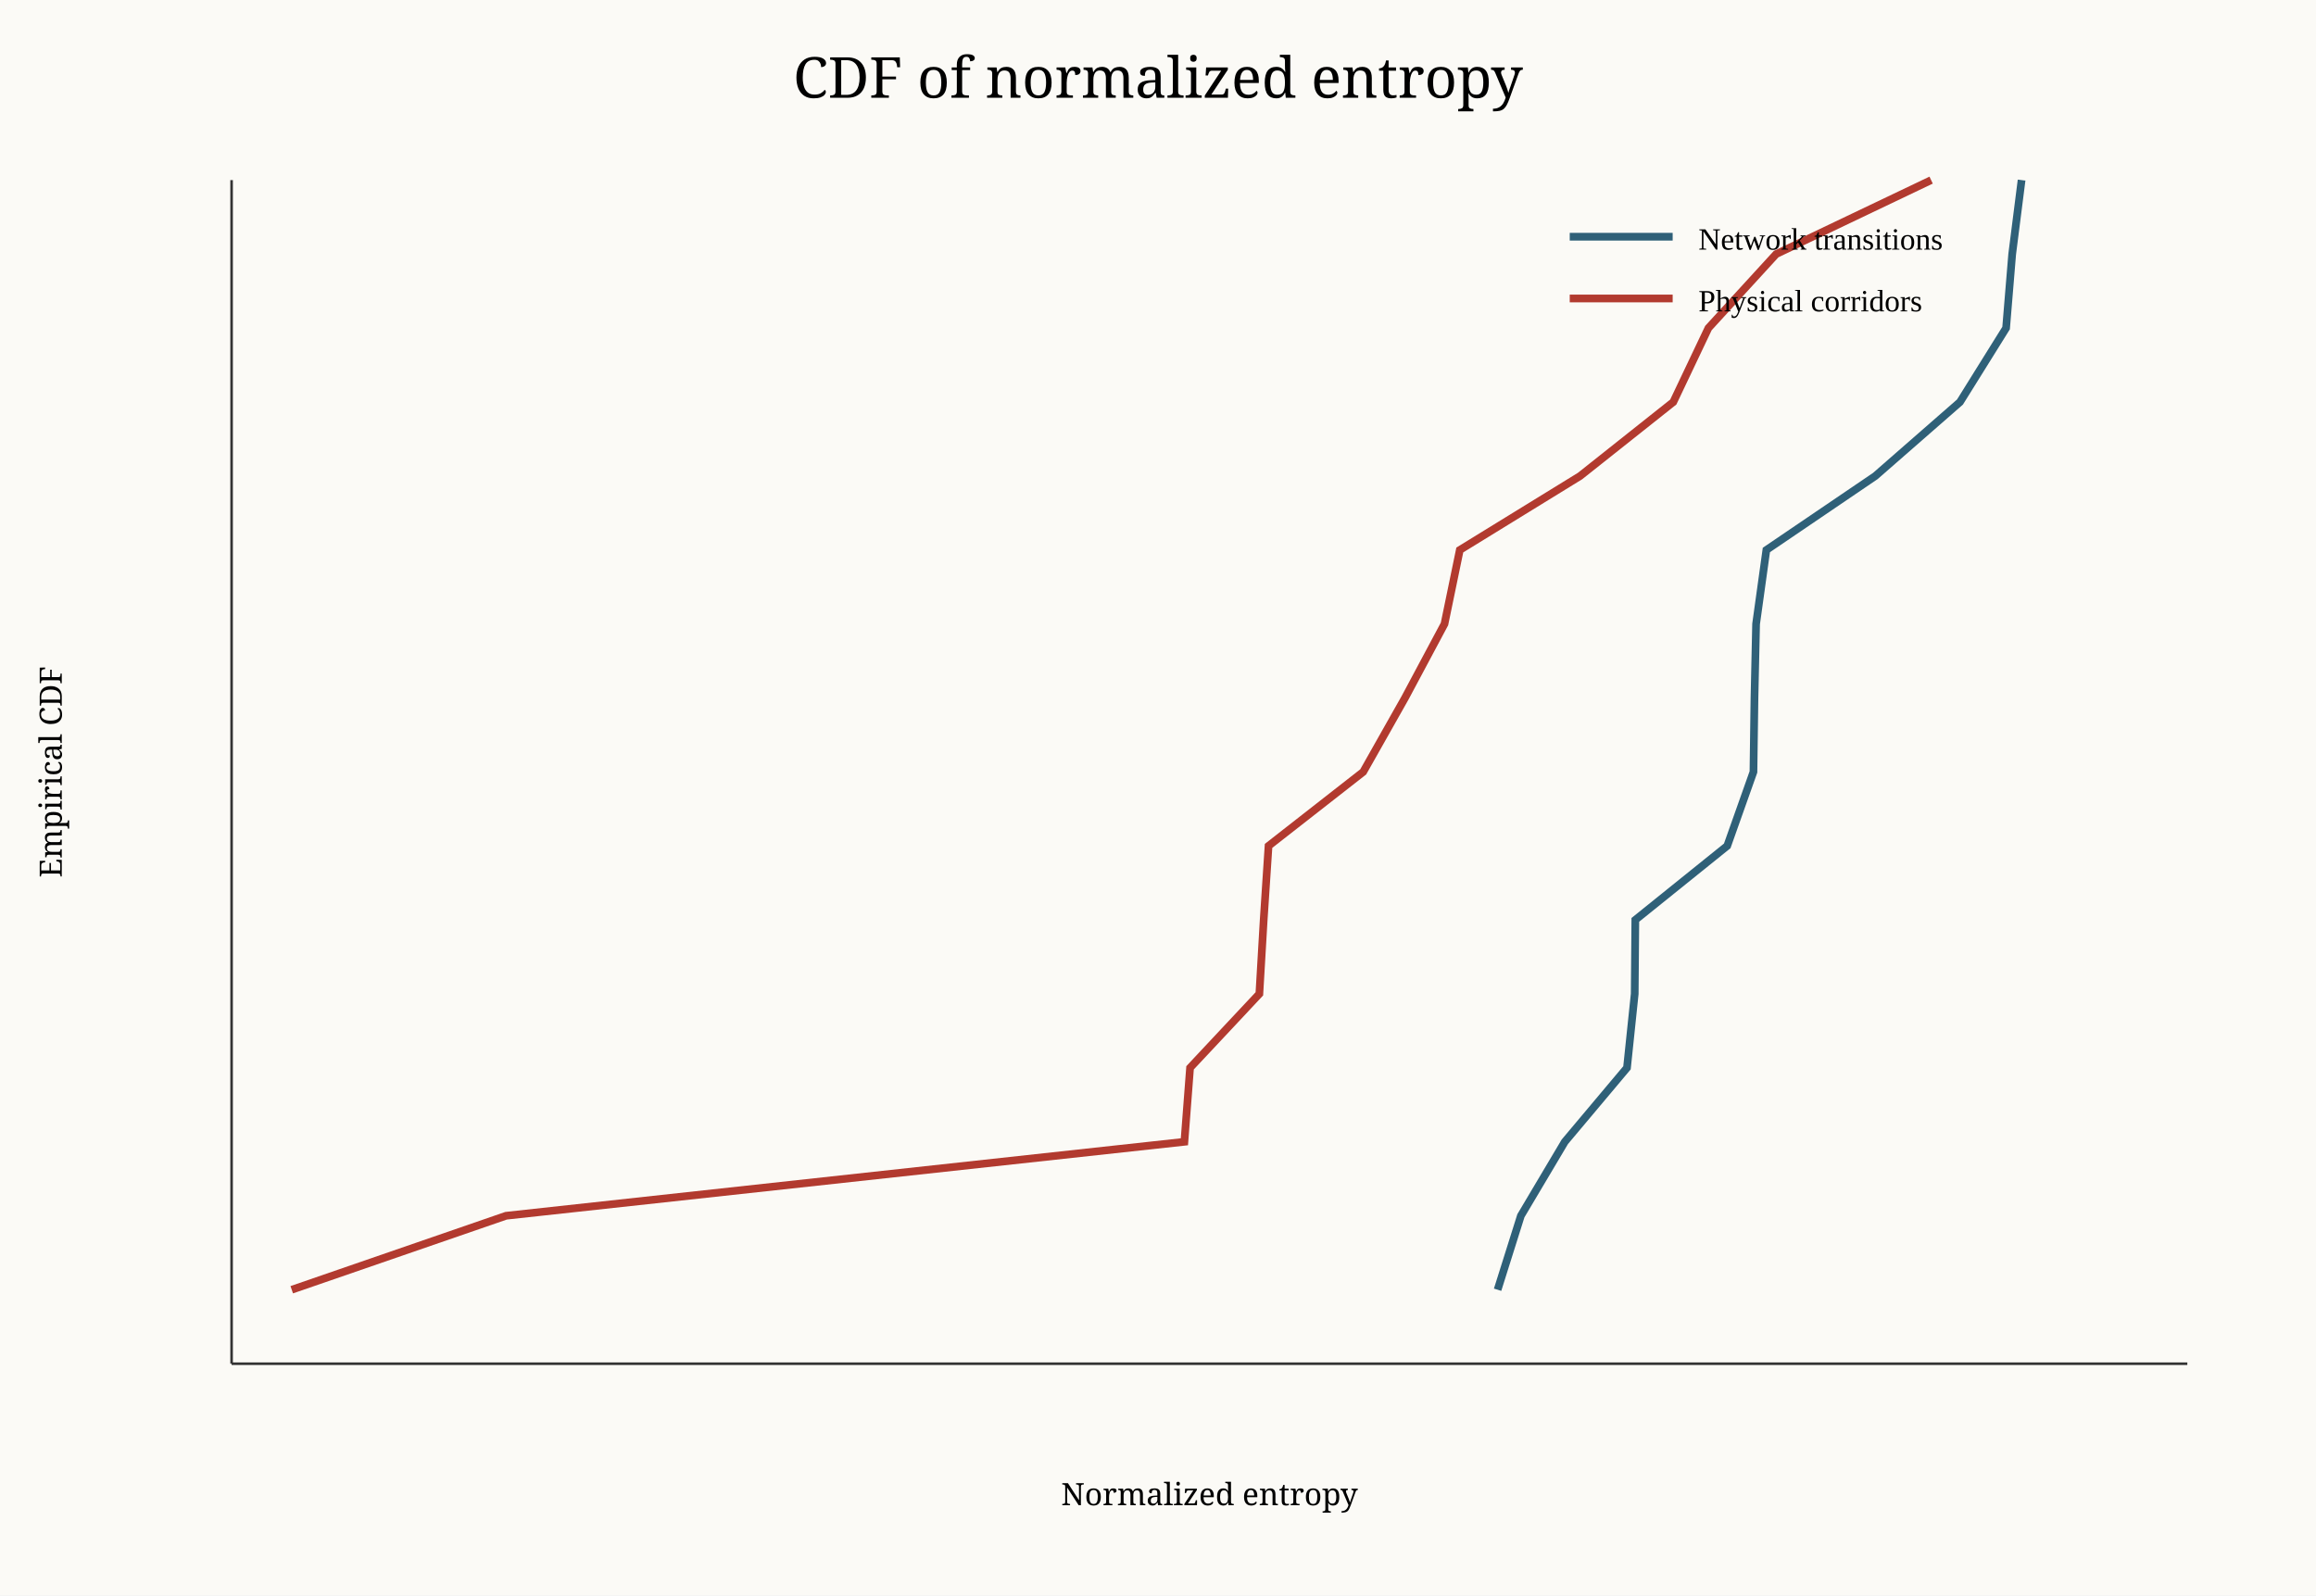
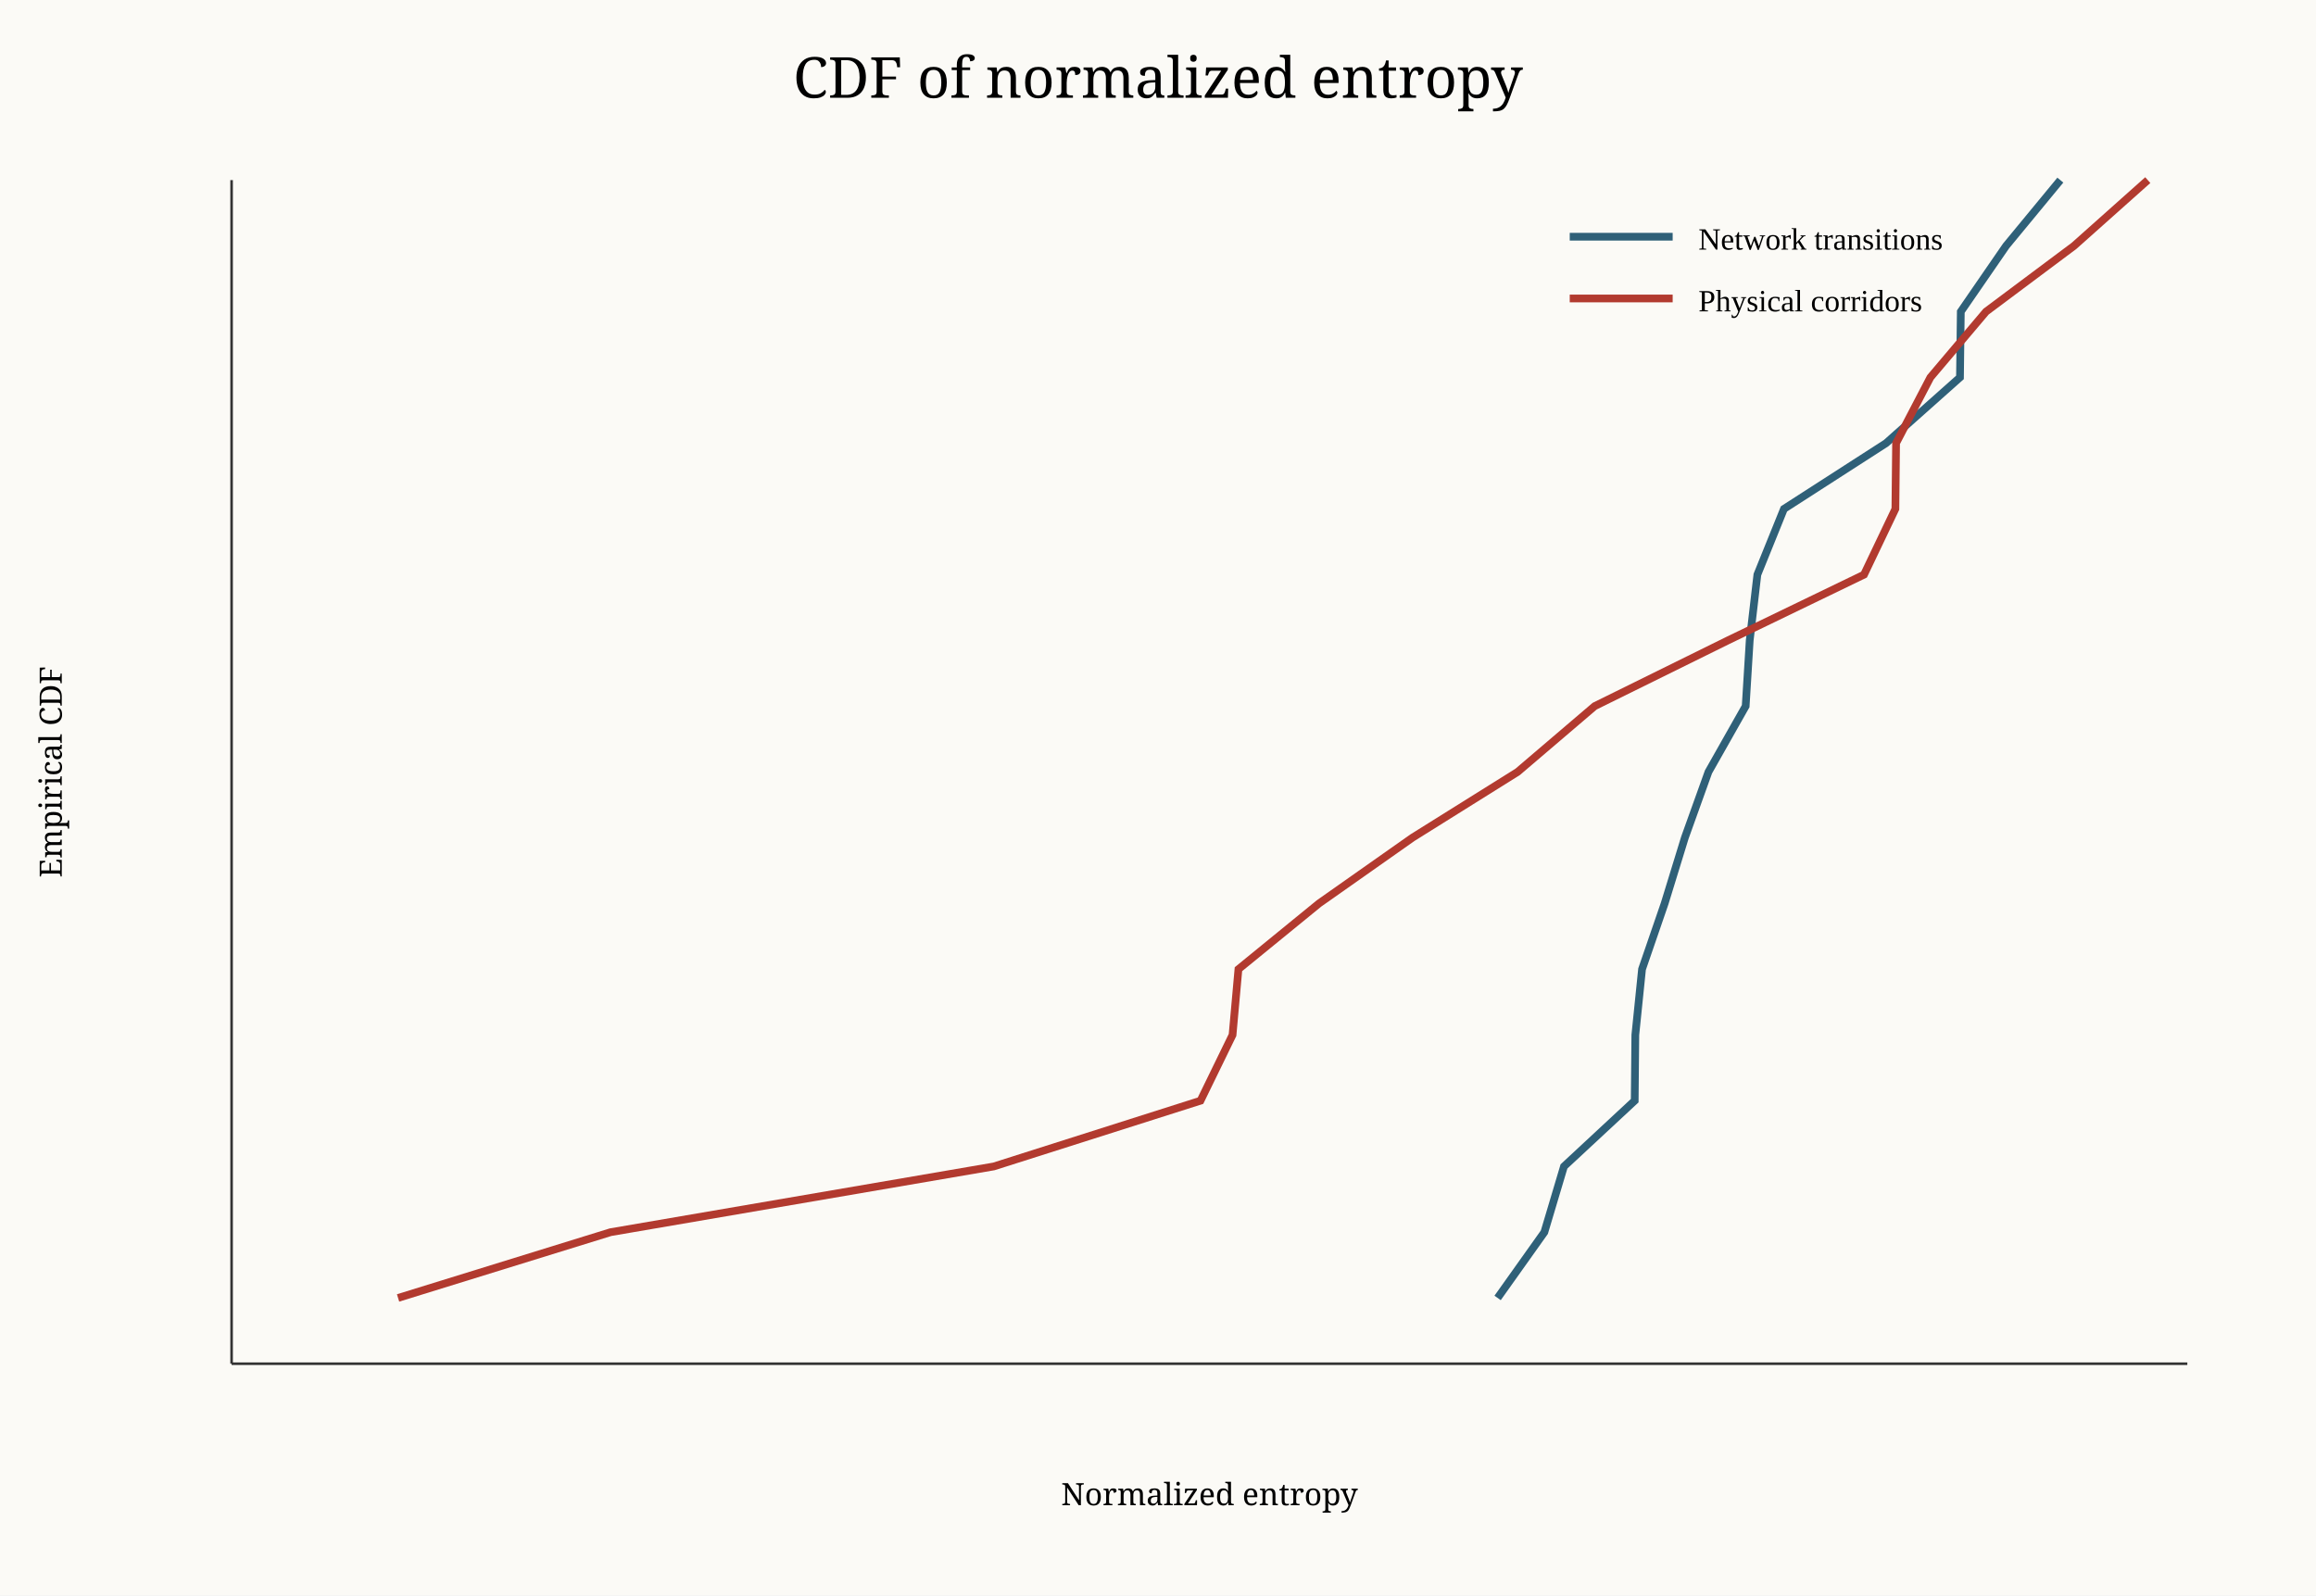
<svg xmlns="http://www.w3.org/2000/svg" width="900" height="620" viewBox="0 0 900 620">
  <rect width="100%" height="100%" fill="white" />
  <rect width="100%" height="100%" fill="#fbfaf6" />
  <text x="450" y="38" text-anchor="middle" font-size="22" font-family="Georgia">CDF of normalized entropy</text>
  <line x1="90" y1="530" x2="850" y2="530" stroke="#333" />
  <line x1="90" y1="70" x2="90" y2="530" stroke="#333" />
  <text x="470" y="585" text-anchor="middle" font-family="Georgia">Normalized entropy</text>
  <text x="24" y="300" transform="rotate(-90 24 300)" text-anchor="middle" font-family="Georgia">Empirical CDF</text>
-   <polyline points="581.97,501.25 591.02,472.50 608.09,443.75 632.25,415.00 635.25,386.25 635.49,357.50 671.20,328.75 681.39,300.00 681.79,271.25 682.42,242.50 686.41,213.75 728.75,185.00 761.65,156.25 779.57,127.50 781.94,98.75 785.59,70.00" fill="none" stroke="#2f6078" stroke-width="3" />
-   <polyline points="113.37,501.25 196.65,472.50 460.26,443.75 462.46,415.00 489.39,386.25 491.07,357.50 492.96,328.75 529.74,300.00 545.98,271.25 561.33,242.50 567.28,213.75 614.02,185.00 650.24,156.25 663.89,127.50 690.21,98.75 750.44,70.00" fill="none" stroke="#b23a2f" stroke-width="3" />
+   <polyline points="581.97,504.44 600.14,478.89 607.76,453.33 635.25,427.78 635.49,402.22 638.10,376.67 646.89,351.11 654.74,325.56 663.91,300.00 678.37,274.44 679.94,248.89 682.92,223.33 693.25,197.78 732.95,172.22 761.65,146.67 761.97,121.11 779.57,95.56 800.65,70.00" fill="none" stroke="#2f6078" stroke-width="3" />
+   <polyline points="154.69,504.44 237.26,478.89 386.20,453.33 466.52,427.78 478.97,402.22 481.26,376.67 512.58,351.11 548.88,325.56 589.75,300.00 619.70,274.44 671.48,248.89 724.36,223.33 736.55,197.78 736.82,172.22 750.16,146.67 771.78,121.11 805.96,95.56 834.63,70.00" fill="none" stroke="#b23a2f" stroke-width="3" />
  <line x1="610" y1="92" x2="650" y2="92" stroke="#2f6078" stroke-width="3" />
  <text x="660" y="97" font-size="12">Network transitions</text>
  <line x1="610" y1="116" x2="650" y2="116" stroke="#b23a2f" stroke-width="3" />
  <text x="660" y="121" font-size="12">Physical corridors</text>
</svg>
